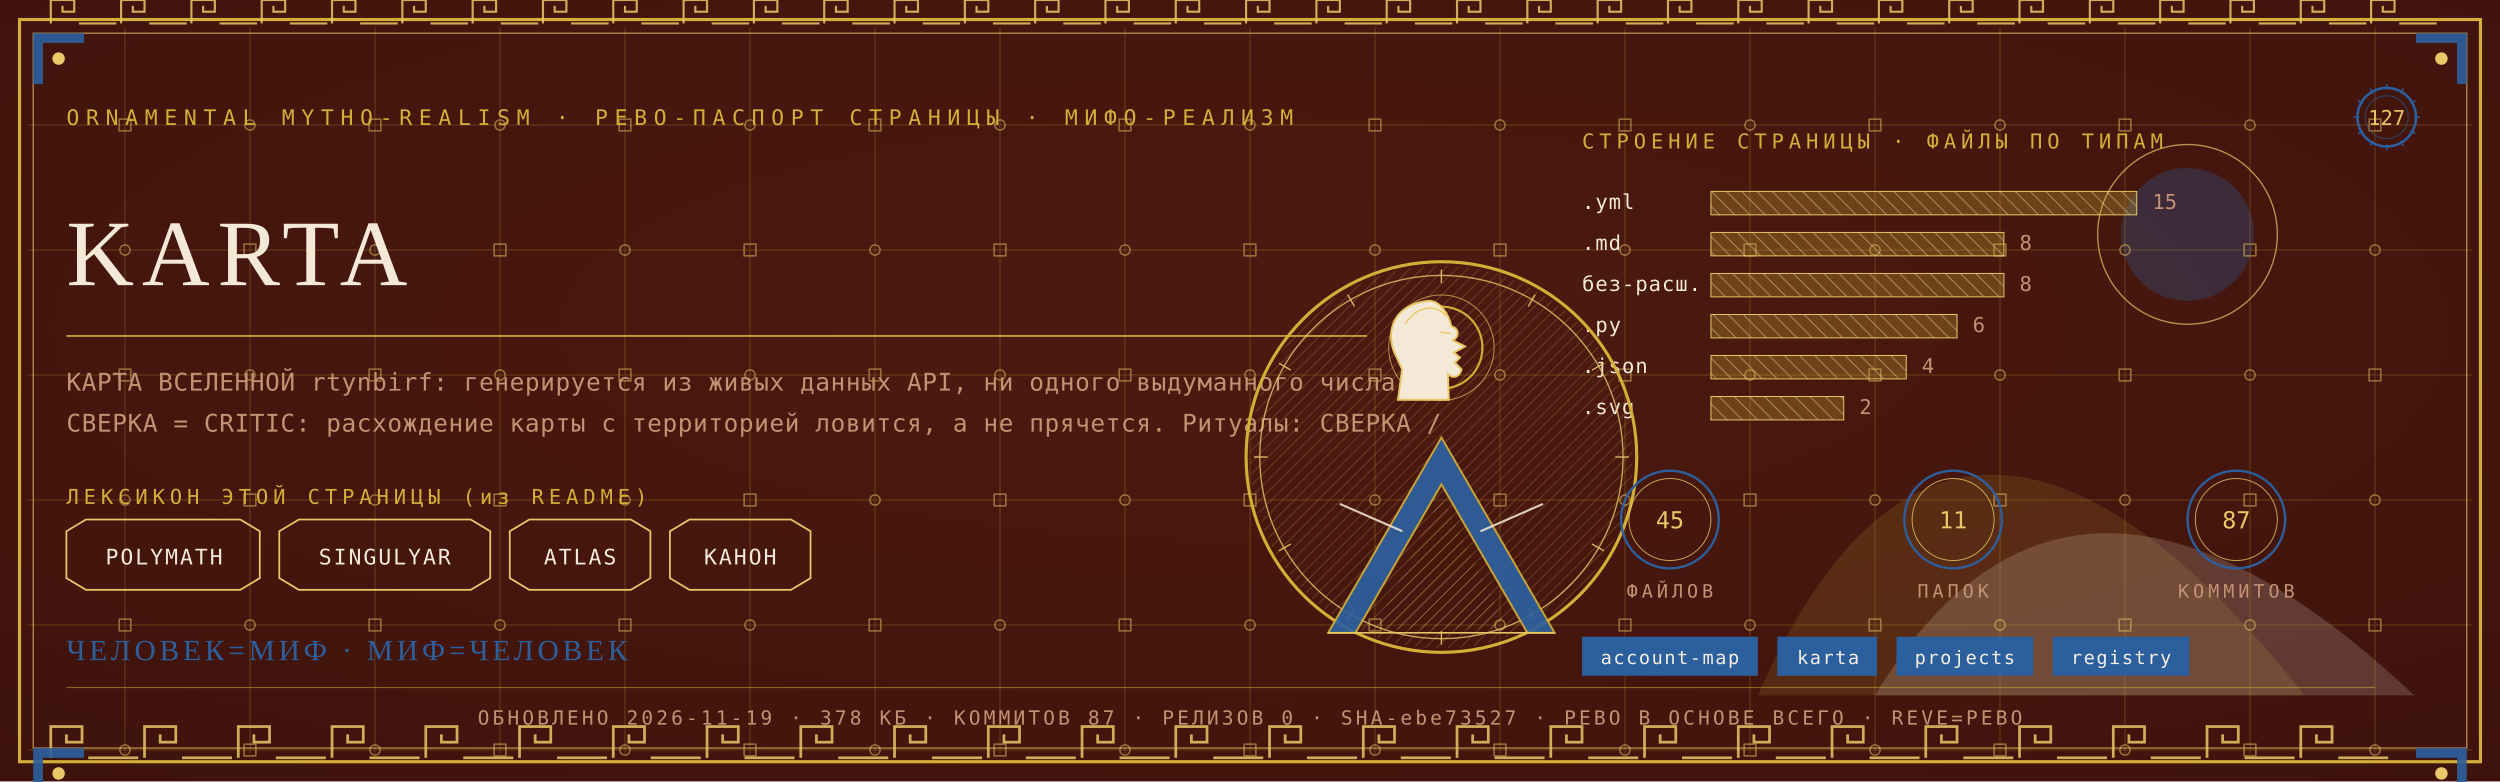
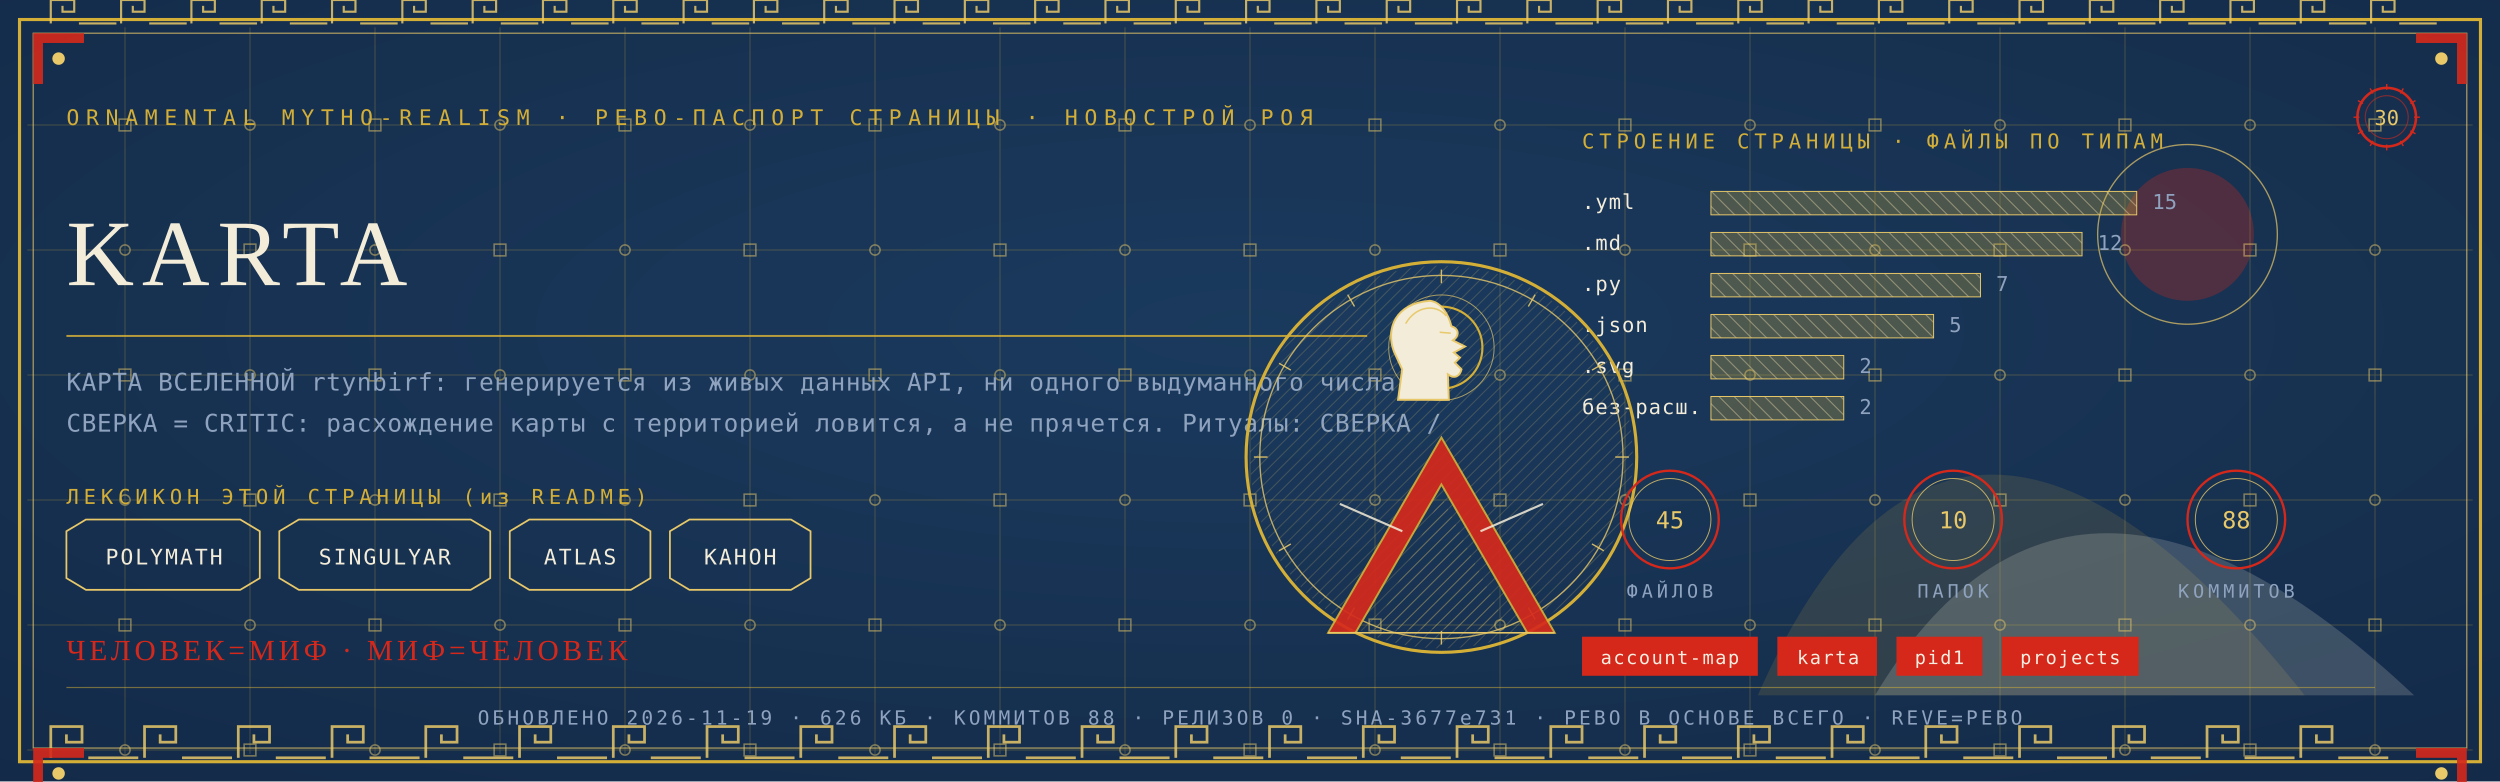
<svg xmlns="http://www.w3.org/2000/svg" viewBox="0 0 1280 400" width="1280" height="400">
  <defs>
-     <radialGradient id="rp127" cx="0.5" cy="0.42" r="1.1">
-       <stop offset="0" stop-color="#4E1A10" />
-       <stop offset="1" stop-color="#38100A" />
+     <radialGradient id="rp30" cx="0.5" cy="0.42" r="1.1">
+       <stop offset="0" stop-color="#1B3B5F" />
+       <stop offset="1" stop-color="#10243E" />
    </radialGradient>
    <pattern id="hatchm" width="4.2" height="4.2" patternUnits="userSpaceOnUse" patternTransform="rotate(45)">
      <rect width="4.2" height="4.2" fill="none" />
      <line x1="0" y1="0" x2="0" y2="4.2" stroke="#E8C868" stroke-width="0.5" />
    </pattern>
    <pattern id="hatchv" width="5.5" height="5.5" patternUnits="userSpaceOnUse" patternTransform="rotate(-45)">
      <rect width="5.5" height="5.5" fill="none" />
-       <line x1="0" y1="0" x2="0" y2="5.5" stroke="#F4E9D6" stroke-width="0.5" />
+       <line x1="0" y1="0" x2="0" y2="5.5" stroke="#F3ECD9" stroke-width="0.5" />
    </pattern>
  </defs>
-   <rect width="1280" height="400" fill="#38100A" />
-   <rect width="1280" height="400" fill="url(#rp127)" opacity="0.94" />
+   <rect width="1280" height="400" fill="#10243E" />
+   <rect width="1280" height="400" fill="url(#rp30)" opacity="0.94" />
  <path d="M 900 356 Q 1000 130 1180 356 Z" fill="#D4AF37" opacity="0.14" />
-   <path d="M 960 356 Q 1060 190 1236 356 Z" fill="#F4E9D6" opacity="0.18" />
-   <circle cx="1120" cy="120" r="34" fill="#2C5F9E" opacity="0.30" />
+   <path d="M 960 356 Q 1060 190 1236 356 Z" fill="#F3ECD9" opacity="0.18" />
+   <circle cx="1120" cy="120" r="34" fill="#D5281B" opacity="0.30" />
  <circle cx="1120" cy="120" r="46" fill="none" stroke="#E8C868" stroke-width="0.7" opacity="0.7" />
  <g stroke="#D4AF37" stroke-width="0.45" opacity="0.30">
    <line x1="64" y1="14" x2="64" y2="386" />
    <line x1="128" y1="14" x2="128" y2="386" />
    <line x1="192" y1="14" x2="192" y2="386" />
    <line x1="256" y1="14" x2="256" y2="386" />
    <line x1="320" y1="14" x2="320" y2="386" />
    <line x1="384" y1="14" x2="384" y2="386" />
    <line x1="448" y1="14" x2="448" y2="386" />
    <line x1="512" y1="14" x2="512" y2="386" />
    <line x1="576" y1="14" x2="576" y2="386" />
    <line x1="640" y1="14" x2="640" y2="386" />
    <line x1="704" y1="14" x2="704" y2="386" />
    <line x1="768" y1="14" x2="768" y2="386" />
    <line x1="832" y1="14" x2="832" y2="386" />
    <line x1="896" y1="14" x2="896" y2="386" />
    <line x1="960" y1="14" x2="960" y2="386" />
    <line x1="1024" y1="14" x2="1024" y2="386" />
    <line x1="1088" y1="14" x2="1088" y2="386" />
    <line x1="1152" y1="14" x2="1152" y2="386" />
    <line x1="1216" y1="14" x2="1216" y2="386" />
    <line x1="14" y1="64" x2="1266" y2="64" />
    <line x1="14" y1="128" x2="1266" y2="128" />
    <line x1="14" y1="192" x2="1266" y2="192" />
    <line x1="14" y1="256" x2="1266" y2="256" />
    <line x1="14" y1="320" x2="1266" y2="320" />
    <line x1="14" y1="384" x2="1266" y2="384" />
  </g>
  <g fill="none" stroke="#E8C868" stroke-width="0.8" opacity="0.5">
    <rect x="61" y="61" width="6" height="6" />
    <circle cx="64" cy="128" r="2.6" />
    <rect x="61" y="189" width="6" height="6" />
    <circle cx="64" cy="256" r="2.6" />
    <rect x="61" y="317" width="6" height="6" />
    <circle cx="64" cy="384" r="2.6" />
    <circle cx="128" cy="64" r="2.6" />
    <rect x="125" y="125" width="6" height="6" />
    <circle cx="128" cy="192" r="2.6" />
    <rect x="125" y="253" width="6" height="6" />
    <circle cx="128" cy="320" r="2.6" />
    <rect x="125" y="381" width="6" height="6" />
    <rect x="189" y="61" width="6" height="6" />
    <circle cx="192" cy="128" r="2.6" />
    <rect x="189" y="189" width="6" height="6" />
    <circle cx="192" cy="256" r="2.6" />
    <rect x="189" y="317" width="6" height="6" />
    <circle cx="192" cy="384" r="2.6" />
    <circle cx="256" cy="64" r="2.6" />
    <rect x="253" y="125" width="6" height="6" />
    <circle cx="256" cy="192" r="2.6" />
    <rect x="253" y="253" width="6" height="6" />
    <circle cx="256" cy="320" r="2.6" />
    <rect x="253" y="381" width="6" height="6" />
    <rect x="317" y="61" width="6" height="6" />
    <circle cx="320" cy="128" r="2.6" />
    <rect x="317" y="189" width="6" height="6" />
    <circle cx="320" cy="256" r="2.6" />
    <rect x="317" y="317" width="6" height="6" />
    <circle cx="320" cy="384" r="2.6" />
    <circle cx="384" cy="64" r="2.6" />
    <rect x="381" y="125" width="6" height="6" />
    <circle cx="384" cy="192" r="2.6" />
    <rect x="381" y="253" width="6" height="6" />
    <circle cx="384" cy="320" r="2.6" />
    <rect x="381" y="381" width="6" height="6" />
    <rect x="445" y="61" width="6" height="6" />
    <circle cx="448" cy="128" r="2.6" />
    <rect x="445" y="189" width="6" height="6" />
    <circle cx="448" cy="256" r="2.6" />
    <rect x="445" y="317" width="6" height="6" />
    <circle cx="448" cy="384" r="2.6" />
    <circle cx="512" cy="64" r="2.6" />
    <rect x="509" y="125" width="6" height="6" />
    <circle cx="512" cy="192" r="2.6" />
    <rect x="509" y="253" width="6" height="6" />
    <circle cx="512" cy="320" r="2.6" />
    <rect x="509" y="381" width="6" height="6" />
    <rect x="573" y="61" width="6" height="6" />
    <circle cx="576" cy="128" r="2.6" />
    <rect x="573" y="189" width="6" height="6" />
    <circle cx="576" cy="256" r="2.6" />
    <rect x="573" y="317" width="6" height="6" />
    <circle cx="576" cy="384" r="2.6" />
    <circle cx="640" cy="64" r="2.6" />
    <rect x="637" y="125" width="6" height="6" />
    <circle cx="640" cy="192" r="2.6" />
    <rect x="637" y="253" width="6" height="6" />
    <circle cx="640" cy="320" r="2.6" />
    <rect x="637" y="381" width="6" height="6" />
    <rect x="701" y="61" width="6" height="6" />
    <circle cx="704" cy="128" r="2.6" />
    <rect x="701" y="189" width="6" height="6" />
    <circle cx="704" cy="256" r="2.6" />
    <rect x="701" y="317" width="6" height="6" />
    <circle cx="704" cy="384" r="2.6" />
    <circle cx="768" cy="64" r="2.6" />
    <rect x="765" y="125" width="6" height="6" />
    <circle cx="768" cy="192" r="2.6" />
    <rect x="765" y="253" width="6" height="6" />
    <circle cx="768" cy="320" r="2.6" />
    <rect x="765" y="381" width="6" height="6" />
    <rect x="829" y="61" width="6" height="6" />
    <circle cx="832" cy="128" r="2.6" />
    <rect x="829" y="189" width="6" height="6" />
    <circle cx="832" cy="256" r="2.6" />
    <rect x="829" y="317" width="6" height="6" />
    <circle cx="832" cy="384" r="2.6" />
    <circle cx="896" cy="64" r="2.6" />
    <rect x="893" y="125" width="6" height="6" />
    <circle cx="896" cy="192" r="2.6" />
    <rect x="893" y="253" width="6" height="6" />
    <circle cx="896" cy="320" r="2.6" />
    <rect x="893" y="381" width="6" height="6" />
    <rect x="957" y="61" width="6" height="6" />
    <circle cx="960" cy="128" r="2.6" />
    <rect x="957" y="189" width="6" height="6" />
    <circle cx="960" cy="256" r="2.6" />
    <rect x="957" y="317" width="6" height="6" />
    <circle cx="960" cy="384" r="2.6" />
    <circle cx="1024" cy="64" r="2.6" />
    <rect x="1021" y="125" width="6" height="6" />
    <circle cx="1024" cy="192" r="2.6" />
    <rect x="1021" y="253" width="6" height="6" />
    <circle cx="1024" cy="320" r="2.6" />
    <rect x="1021" y="381" width="6" height="6" />
    <rect x="1085" y="61" width="6" height="6" />
    <circle cx="1088" cy="128" r="2.6" />
    <rect x="1085" y="189" width="6" height="6" />
    <circle cx="1088" cy="256" r="2.6" />
    <rect x="1085" y="317" width="6" height="6" />
    <circle cx="1088" cy="384" r="2.6" />
    <circle cx="1152" cy="64" r="2.6" />
    <rect x="1149" y="125" width="6" height="6" />
    <circle cx="1152" cy="192" r="2.6" />
    <rect x="1149" y="253" width="6" height="6" />
    <circle cx="1152" cy="320" r="2.6" />
    <rect x="1149" y="381" width="6" height="6" />
    <rect x="1213" y="61" width="6" height="6" />
    <circle cx="1216" cy="128" r="2.6" />
    <rect x="1213" y="189" width="6" height="6" />
    <circle cx="1216" cy="256" r="2.6" />
    <rect x="1213" y="317" width="6" height="6" />
    <circle cx="1216" cy="384" r="2.6" />
  </g>
  <rect x="10" y="10" width="1260" height="380" fill="none" stroke="#D4AF37" stroke-width="1.6" />
  <rect x="17" y="17" width="1246" height="366" fill="none" stroke="#E8C868" stroke-width="0.6" opacity="0.75" />
  <g fill="none" stroke="#E8C868" stroke-width="1.4" opacity="0.85">
    <path d="M 26 388 L 26 372 L 42 372 L 42 380.0 L 34.0 380.0 L 34.0 376.0" />
    <line x1="45.2" y1="388" x2="70.8" y2="388" />
    <path d="M 74 388 L 74 372 L 90 372 L 90 380.0 L 82.0 380.0 L 82.0 376.0" />
    <line x1="93.2" y1="388" x2="118.8" y2="388" />
    <path d="M 122 388 L 122 372 L 138 372 L 138 380.0 L 130.0 380.0 L 130.0 376.0" />
    <line x1="141.2" y1="388" x2="166.8" y2="388" />
    <path d="M 170 388 L 170 372 L 186 372 L 186 380.0 L 178.0 380.0 L 178.0 376.0" />
    <line x1="189.2" y1="388" x2="214.8" y2="388" />
    <path d="M 218 388 L 218 372 L 234 372 L 234 380.0 L 226.0 380.0 L 226.0 376.0" />
    <line x1="237.2" y1="388" x2="262.8" y2="388" />
    <path d="M 266 388 L 266 372 L 282 372 L 282 380.0 L 274.0 380.0 L 274.0 376.0" />
    <line x1="285.2" y1="388" x2="310.8" y2="388" />
    <path d="M 314 388 L 314 372 L 330 372 L 330 380.0 L 322.0 380.0 L 322.0 376.0" />
    <line x1="333.2" y1="388" x2="358.8" y2="388" />
    <path d="M 362 388 L 362 372 L 378 372 L 378 380.0 L 370.0 380.0 L 370.0 376.0" />
    <line x1="381.2" y1="388" x2="406.8" y2="388" />
    <path d="M 410 388 L 410 372 L 426 372 L 426 380.0 L 418.0 380.0 L 418.0 376.0" />
    <line x1="429.2" y1="388" x2="454.8" y2="388" />
    <path d="M 458 388 L 458 372 L 474 372 L 474 380.0 L 466.0 380.0 L 466.0 376.0" />
    <line x1="477.2" y1="388" x2="502.8" y2="388" />
    <path d="M 506 388 L 506 372 L 522 372 L 522 380.0 L 514.0 380.0 L 514.0 376.0" />
    <line x1="525.2" y1="388" x2="550.8" y2="388" />
    <path d="M 554 388 L 554 372 L 570 372 L 570 380.0 L 562.0 380.0 L 562.0 376.0" />
    <line x1="573.2" y1="388" x2="598.8" y2="388" />
    <path d="M 602 388 L 602 372 L 618 372 L 618 380.0 L 610.0 380.0 L 610.0 376.0" />
    <line x1="621.2" y1="388" x2="646.8" y2="388" />
    <path d="M 650 388 L 650 372 L 666 372 L 666 380.0 L 658.0 380.0 L 658.0 376.0" />
    <line x1="669.2" y1="388" x2="694.8" y2="388" />
    <path d="M 698 388 L 698 372 L 714 372 L 714 380.0 L 706.0 380.0 L 706.0 376.0" />
    <line x1="717.2" y1="388" x2="742.8" y2="388" />
    <path d="M 746 388 L 746 372 L 762 372 L 762 380.0 L 754.0 380.0 L 754.0 376.0" />
    <line x1="765.2" y1="388" x2="790.8" y2="388" />
    <path d="M 794 388 L 794 372 L 810 372 L 810 380.0 L 802.0 380.0 L 802.0 376.0" />
    <line x1="813.2" y1="388" x2="838.8" y2="388" />
    <path d="M 842 388 L 842 372 L 858 372 L 858 380.0 L 850.0 380.0 L 850.0 376.0" />
    <line x1="861.2" y1="388" x2="886.8" y2="388" />
    <path d="M 890 388 L 890 372 L 906 372 L 906 380.0 L 898.0 380.0 L 898.0 376.0" />
    <line x1="909.2" y1="388" x2="934.8" y2="388" />
    <path d="M 938 388 L 938 372 L 954 372 L 954 380.0 L 946.0 380.0 L 946.0 376.0" />
    <line x1="957.2" y1="388" x2="982.8" y2="388" />
    <path d="M 986 388 L 986 372 L 1002 372 L 1002 380.0 L 994.0 380.0 L 994.0 376.0" />
    <line x1="1005.2" y1="388" x2="1030.8" y2="388" />
    <path d="M 1034 388 L 1034 372 L 1050 372 L 1050 380.0 L 1042.0 380.0 L 1042.0 376.0" />
    <line x1="1053.2" y1="388" x2="1078.8" y2="388" />
    <path d="M 1082 388 L 1082 372 L 1098 372 L 1098 380.0 L 1090.0 380.0 L 1090.0 376.0" />
    <line x1="1101.2" y1="388" x2="1126.8" y2="388" />
    <path d="M 1130 388 L 1130 372 L 1146 372 L 1146 380.0 L 1138.0 380.0 L 1138.0 376.0" />
    <line x1="1149.2" y1="388" x2="1174.8" y2="388" />
    <path d="M 1178 388 L 1178 372 L 1194 372 L 1194 380.0 L 1186.0 380.0 L 1186.0 376.0" />
    <line x1="1197.2" y1="388" x2="1222.8" y2="388" />
  </g>
  <g fill="none" stroke="#E8C868" stroke-width="1.1" opacity="0.85">
    <path d="M 26 12 L 26 0 L 38 0 L 38 6.0 L 32.0 6.0 L 32.0 3.0" />
    <line x1="40.4" y1="12" x2="59.6" y2="12" />
    <path d="M 62 12 L 62 0 L 74 0 L 74 6.0 L 68.0 6.0 L 68.0 3.0" />
    <line x1="76.4" y1="12" x2="95.6" y2="12" />
    <path d="M 98 12 L 98 0 L 110 0 L 110 6.0 L 104.0 6.0 L 104.0 3.0" />
    <line x1="112.4" y1="12" x2="131.6" y2="12" />
    <path d="M 134 12 L 134 0 L 146 0 L 146 6.0 L 140.0 6.0 L 140.0 3.0" />
    <line x1="148.4" y1="12" x2="167.6" y2="12" />
    <path d="M 170 12 L 170 0 L 182 0 L 182 6.0 L 176.0 6.0 L 176.0 3.0" />
    <line x1="184.4" y1="12" x2="203.6" y2="12" />
    <path d="M 206 12 L 206 0 L 218 0 L 218 6.0 L 212.0 6.0 L 212.0 3.0" />
    <line x1="220.4" y1="12" x2="239.6" y2="12" />
    <path d="M 242 12 L 242 0 L 254 0 L 254 6.0 L 248.0 6.0 L 248.0 3.0" />
    <line x1="256.4" y1="12" x2="275.6" y2="12" />
    <path d="M 278 12 L 278 0 L 290 0 L 290 6.0 L 284.0 6.0 L 284.0 3.0" />
    <line x1="292.4" y1="12" x2="311.6" y2="12" />
    <path d="M 314 12 L 314 0 L 326 0 L 326 6.0 L 320.0 6.0 L 320.0 3.0" />
    <line x1="328.4" y1="12" x2="347.6" y2="12" />
    <path d="M 350 12 L 350 0 L 362 0 L 362 6.0 L 356.0 6.0 L 356.0 3.0" />
    <line x1="364.4" y1="12" x2="383.6" y2="12" />
    <path d="M 386 12 L 386 0 L 398 0 L 398 6.0 L 392.0 6.0 L 392.0 3.0" />
    <line x1="400.4" y1="12" x2="419.6" y2="12" />
    <path d="M 422 12 L 422 0 L 434 0 L 434 6.0 L 428.0 6.0 L 428.0 3.0" />
    <line x1="436.4" y1="12" x2="455.6" y2="12" />
    <path d="M 458 12 L 458 0 L 470 0 L 470 6.0 L 464.0 6.0 L 464.0 3.0" />
    <line x1="472.4" y1="12" x2="491.6" y2="12" />
    <path d="M 494 12 L 494 0 L 506 0 L 506 6.0 L 500.0 6.0 L 500.0 3.0" />
    <line x1="508.4" y1="12" x2="527.6" y2="12" />
    <path d="M 530 12 L 530 0 L 542 0 L 542 6.0 L 536.0 6.0 L 536.0 3.0" />
    <line x1="544.4" y1="12" x2="563.6" y2="12" />
    <path d="M 566 12 L 566 0 L 578 0 L 578 6.0 L 572.0 6.0 L 572.0 3.0" />
    <line x1="580.4" y1="12" x2="599.6" y2="12" />
    <path d="M 602 12 L 602 0 L 614 0 L 614 6.0 L 608.0 6.0 L 608.0 3.0" />
    <line x1="616.4" y1="12" x2="635.6" y2="12" />
    <path d="M 638 12 L 638 0 L 650 0 L 650 6.0 L 644.0 6.0 L 644.0 3.0" />
    <line x1="652.4" y1="12" x2="671.6" y2="12" />
    <path d="M 674 12 L 674 0 L 686 0 L 686 6.0 L 680.0 6.0 L 680.0 3.0" />
    <line x1="688.4" y1="12" x2="707.6" y2="12" />
    <path d="M 710 12 L 710 0 L 722 0 L 722 6.0 L 716.0 6.0 L 716.0 3.0" />
    <line x1="724.4" y1="12" x2="743.6" y2="12" />
    <path d="M 746 12 L 746 0 L 758 0 L 758 6.0 L 752.0 6.0 L 752.0 3.0" />
    <line x1="760.4" y1="12" x2="779.6" y2="12" />
    <path d="M 782 12 L 782 0 L 794 0 L 794 6.0 L 788.0 6.0 L 788.0 3.0" />
    <line x1="796.4" y1="12" x2="815.6" y2="12" />
    <path d="M 818 12 L 818 0 L 830 0 L 830 6.0 L 824.0 6.0 L 824.0 3.0" />
    <line x1="832.4" y1="12" x2="851.6" y2="12" />
    <path d="M 854 12 L 854 0 L 866 0 L 866 6.0 L 860.0 6.0 L 860.0 3.0" />
    <line x1="868.4" y1="12" x2="887.6" y2="12" />
    <path d="M 890 12 L 890 0 L 902 0 L 902 6.0 L 896.0 6.0 L 896.0 3.0" />
    <line x1="904.4" y1="12" x2="923.6" y2="12" />
    <path d="M 926 12 L 926 0 L 938 0 L 938 6.0 L 932.0 6.0 L 932.0 3.0" />
    <line x1="940.4" y1="12" x2="959.6" y2="12" />
    <path d="M 962 12 L 962 0 L 974 0 L 974 6.0 L 968.0 6.0 L 968.0 3.0" />
    <line x1="976.4" y1="12" x2="995.6" y2="12" />
    <path d="M 998 12 L 998 0 L 1010 0 L 1010 6.0 L 1004.0 6.0 L 1004.0 3.0" />
    <line x1="1012.4" y1="12" x2="1031.6" y2="12" />
    <path d="M 1034 12 L 1034 0 L 1046 0 L 1046 6.0 L 1040.0 6.0 L 1040.0 3.0" />
    <line x1="1048.4" y1="12" x2="1067.6" y2="12" />
    <path d="M 1070 12 L 1070 0 L 1082 0 L 1082 6.0 L 1076.0 6.0 L 1076.0 3.0" />
    <line x1="1084.4" y1="12" x2="1103.6" y2="12" />
    <path d="M 1106 12 L 1106 0 L 1118 0 L 1118 6.0 L 1112.0 6.0 L 1112.0 3.0" />
    <line x1="1120.4" y1="12" x2="1139.6" y2="12" />
    <path d="M 1142 12 L 1142 0 L 1154 0 L 1154 6.0 L 1148.0 6.0 L 1148.0 3.0" />
    <line x1="1156.4" y1="12" x2="1175.6" y2="12" />
    <path d="M 1178 12 L 1178 0 L 1190 0 L 1190 6.0 L 1184.0 6.0 L 1184.0 3.0" />
    <line x1="1192.4" y1="12" x2="1211.6" y2="12" />
    <path d="M 1214 12 L 1214 0 L 1226 0 L 1226 6.0 L 1220.0 6.0 L 1220.0 3.0" />
    <line x1="1228.4" y1="12" x2="1247.6" y2="12" />
  </g>
  <g transform="translate(17,17) scale(1,1)">
-     <path d="M 0 0 L 26 0 L 26 5 L 5 5 L 5 26 L 0 26 Z" fill="#2C5F9E" opacity="0.9" />
+     <path d="M 0 0 L 26 0 L 26 5 L 5 5 L 5 26 L 0 26 Z" fill="#D5281B" opacity="0.9" />
    <circle cx="13" cy="13" r="3.2" fill="#E8C868" />
  </g>
  <g transform="translate(1263,17) scale(-1,1)">
-     <path d="M 0 0 L 26 0 L 26 5 L 5 5 L 5 26 L 0 26 Z" fill="#2C5F9E" opacity="0.9" />
+     <path d="M 0 0 L 26 0 L 26 5 L 5 5 L 5 26 L 0 26 Z" fill="#D5281B" opacity="0.9" />
    <circle cx="13" cy="13" r="3.2" fill="#E8C868" />
  </g>
  <g transform="translate(17,383) scale(1,1)">
-     <path d="M 0 0 L 26 0 L 26 5 L 5 5 L 5 26 L 0 26 Z" fill="#2C5F9E" opacity="0.9" />
+     <path d="M 0 0 L 26 0 L 26 5 L 5 5 L 5 26 L 0 26 Z" fill="#D5281B" opacity="0.9" />
    <circle cx="13" cy="13" r="3.2" fill="#E8C868" />
  </g>
  <g transform="translate(1263,383) scale(-1,1)">
-     <path d="M 0 0 L 26 0 L 26 5 L 5 5 L 5 26 L 0 26 Z" fill="#2C5F9E" opacity="0.9" />
+     <path d="M 0 0 L 26 0 L 26 5 L 5 5 L 5 26 L 0 26 Z" fill="#D5281B" opacity="0.9" />
    <circle cx="13" cy="13" r="3.2" fill="#E8C868" />
  </g>
-   <text x="34" y="64" font-family="'Cascadia Mono', ui-monospace, Consolas, monospace" font-size="11" fill="#D4AF37" letter-spacing="3.4">ORNAMENTAL MYTHO-REALISM · РЕВО-ПАСПОРТ СТРАНИЦЫ · МИФО-РЕАЛИЗМ</text>
+   <text x="34" y="64" font-family="'Cascadia Mono', ui-monospace, Consolas, monospace" font-size="11" fill="#D4AF37" letter-spacing="3.4">ORNAMENTAL MYTHO-REALISM · РЕВО-ПАСПОРТ СТРАНИЦЫ · НОВОСТРОЙ РОЯ</text>
  <g transform="translate(1222,60)">
-     <circle r="15" fill="none" stroke="#2C5F9E" stroke-width="1.3" />
-     <circle r="11" fill="none" stroke="#2C5F9E" stroke-width="0.55" opacity="0.6" />
-     <text y="4" text-anchor="middle" font-family="'Cascadia Mono', ui-monospace, Consolas, monospace" font-size="10.5" fill="#E8C868">127</text>
-     <g stroke="#2C5F9E" stroke-width="0.7">
+     <circle r="15" fill="none" stroke="#D5281B" stroke-width="1.3" />
+     <circle r="11" fill="none" stroke="#D5281B" stroke-width="0.55" opacity="0.6" />
+     <text y="4" text-anchor="middle" font-family="'Cascadia Mono', ui-monospace, Consolas, monospace" font-size="10.5" fill="#E8C868">30</text>
+     <g stroke="#D5281B" stroke-width="0.7">
      <line x1="0" y1="-17" x2="0" y2="-14" transform="rotate(0)" />
      <line x1="0" y1="-17" x2="0" y2="-14" transform="rotate(30)" />
      <line x1="0" y1="-17" x2="0" y2="-14" transform="rotate(60)" />
      <line x1="0" y1="-17" x2="0" y2="-14" transform="rotate(90)" />
      <line x1="0" y1="-17" x2="0" y2="-14" transform="rotate(120)" />
      <line x1="0" y1="-17" x2="0" y2="-14" transform="rotate(150)" />
      <line x1="0" y1="-17" x2="0" y2="-14" transform="rotate(180)" />
      <line x1="0" y1="-17" x2="0" y2="-14" transform="rotate(210)" />
      <line x1="0" y1="-17" x2="0" y2="-14" transform="rotate(240)" />
      <line x1="0" y1="-17" x2="0" y2="-14" transform="rotate(270)" />
      <line x1="0" y1="-17" x2="0" y2="-14" transform="rotate(300)" />
      <line x1="0" y1="-17" x2="0" y2="-14" transform="rotate(330)" />
    </g>
  </g>
-   <text x="34" y="146" font-family="Georgia, 'Times New Roman', serif" font-size="48.0" fill="#F4E9D6" letter-spacing="4">KARTA</text>
+   <text x="34" y="146" font-family="Georgia, 'Times New Roman', serif" font-size="48.0" fill="#F3ECD9" letter-spacing="4">KARTA</text>
  <line x1="34" y1="172" x2="700" y2="172" stroke="#D4AF37" stroke-width="1" opacity="0.85" />
-   <text x="34" y="200" font-family="'Cascadia Mono', ui-monospace, Consolas, monospace" font-size="12.5" fill="#C39272" letter-spacing="0.3">КАРТА ВСЕЛЕННОЙ rtynbirf: генерируется из живых данных API, ни одного выдуманного числа.</text>
-   <text x="34" y="221" font-family="'Cascadia Mono', ui-monospace, Consolas, monospace" font-size="12.5" fill="#C39272" letter-spacing="0.3">СВЕРКА = CRITIC: расхождение карты с территорией ловится, а не прячется. Ритуалы: СВЕРКА /</text>
+   <text x="34" y="200" font-family="'Cascadia Mono', ui-monospace, Consolas, monospace" font-size="12.5" fill="#8FA3BF" letter-spacing="0.3">КАРТА ВСЕЛЕННОЙ rtynbirf: генерируется из живых данных API, ни одного выдуманного числа.</text>
+   <text x="34" y="221" font-family="'Cascadia Mono', ui-monospace, Consolas, monospace" font-size="12.5" fill="#8FA3BF" letter-spacing="0.3">СВЕРКА = CRITIC: расхождение карты с территорией ловится, а не прячется. Ритуалы: СВЕРКА /</text>
  <text x="34" y="258" font-family="'Cascadia Mono', ui-monospace, Consolas, monospace" font-size="10.5" fill="#D4AF37" letter-spacing="2.5">ЛЕКСИКОН ЭТОЙ СТРАНИЦЫ (из README)</text>
  <path d="M 34 272 L 44 266 L 123 266 L 133 272 L 133 296 L 123 302 L 44 302 L 34 296 Z" fill="none" stroke="#E8C868" stroke-width="0.9" />
-   <text x="84" y="289" text-anchor="middle" font-family="'Cascadia Mono', ui-monospace, Consolas, monospace" font-size="11" fill="#F4E9D6" letter-spacing="1">POLYMATH</text>
+   <text x="84" y="289" text-anchor="middle" font-family="'Cascadia Mono', ui-monospace, Consolas, monospace" font-size="11" fill="#F3ECD9" letter-spacing="1">POLYMATH</text>
  <path d="M 143 272 L 153 266 L 241 266 L 251 272 L 251 296 L 241 302 L 153 302 L 143 296 Z" fill="none" stroke="#E8C868" stroke-width="0.9" />
-   <text x="197" y="289" text-anchor="middle" font-family="'Cascadia Mono', ui-monospace, Consolas, monospace" font-size="11" fill="#F4E9D6" letter-spacing="1">SINGULYAR</text>
+   <text x="197" y="289" text-anchor="middle" font-family="'Cascadia Mono', ui-monospace, Consolas, monospace" font-size="11" fill="#F3ECD9" letter-spacing="1">SINGULYAR</text>
  <path d="M 261 272 L 271 266 L 323 266 L 333 272 L 333 296 L 323 302 L 271 302 L 261 296 Z" fill="none" stroke="#E8C868" stroke-width="0.9" />
-   <text x="297" y="289" text-anchor="middle" font-family="'Cascadia Mono', ui-monospace, Consolas, monospace" font-size="11" fill="#F4E9D6" letter-spacing="1">ATLAS</text>
+   <text x="297" y="289" text-anchor="middle" font-family="'Cascadia Mono', ui-monospace, Consolas, monospace" font-size="11" fill="#F3ECD9" letter-spacing="1">ATLAS</text>
  <path d="M 343 272 L 353 266 L 405 266 L 415 272 L 415 296 L 405 302 L 353 302 L 343 296 Z" fill="none" stroke="#E8C868" stroke-width="0.9" />
-   <text x="379" y="289" text-anchor="middle" font-family="'Cascadia Mono', ui-monospace, Consolas, monospace" font-size="11" fill="#F4E9D6" letter-spacing="1">КАНОН</text>
+   <text x="379" y="289" text-anchor="middle" font-family="'Cascadia Mono', ui-monospace, Consolas, monospace" font-size="11" fill="#F3ECD9" letter-spacing="1">КАНОН</text>
  <text x="810" y="76" font-family="'Cascadia Mono', ui-monospace, Consolas, monospace" font-size="10.5" fill="#D4AF37" letter-spacing="2.5">СТРОЕНИЕ СТРАНИЦЫ · ФАЙЛЫ ПО ТИПАМ</text>
-   <text x="810" y="107" font-family="'Cascadia Mono', ui-monospace, Consolas, monospace" font-size="10.5" fill="#F4E9D6" letter-spacing="0.5">.yml</text>
+   <text x="810" y="107" font-family="'Cascadia Mono', ui-monospace, Consolas, monospace" font-size="10.5" fill="#F3ECD9" letter-spacing="0.5">.yml</text>
  <rect x="876" y="98" width="218" height="12" fill="url(#hatchv)" opacity="0.9" />
  <rect x="876" y="98" width="218" height="12" fill="#D4AF37" opacity="0.28" />
  <rect x="876" y="98" width="218" height="12" fill="none" stroke="#E8C868" stroke-width="0.5" />
-   <text x="1102" y="107" font-family="'Cascadia Mono', ui-monospace, Consolas, monospace" font-size="10.5" fill="#C39272">15</text>
-   <text x="810" y="128" font-family="'Cascadia Mono', ui-monospace, Consolas, monospace" font-size="10.5" fill="#F4E9D6" letter-spacing="0.5">.md</text>
-   <rect x="876" y="119" width="150" height="12" fill="url(#hatchv)" opacity="0.9" />
-   <rect x="876" y="119" width="150" height="12" fill="#D4AF37" opacity="0.28" />
-   <rect x="876" y="119" width="150" height="12" fill="none" stroke="#E8C868" stroke-width="0.5" />
-   <text x="1034" y="128" font-family="'Cascadia Mono', ui-monospace, Consolas, monospace" font-size="10.5" fill="#C39272">8</text>
-   <text x="810" y="149" font-family="'Cascadia Mono', ui-monospace, Consolas, monospace" font-size="10.5" fill="#F4E9D6" letter-spacing="0.5">без-расш.</text>
-   <rect x="876" y="140" width="150" height="12" fill="url(#hatchv)" opacity="0.9" />
-   <rect x="876" y="140" width="150" height="12" fill="#D4AF37" opacity="0.28" />
-   <rect x="876" y="140" width="150" height="12" fill="none" stroke="#E8C868" stroke-width="0.5" />
-   <text x="1034" y="149" font-family="'Cascadia Mono', ui-monospace, Consolas, monospace" font-size="10.5" fill="#C39272">8</text>
-   <text x="810" y="170" font-family="'Cascadia Mono', ui-monospace, Consolas, monospace" font-size="10.5" fill="#F4E9D6" letter-spacing="0.5">.py</text>
-   <rect x="876" y="161" width="126" height="12" fill="url(#hatchv)" opacity="0.9" />
-   <rect x="876" y="161" width="126" height="12" fill="#D4AF37" opacity="0.28" />
-   <rect x="876" y="161" width="126" height="12" fill="none" stroke="#E8C868" stroke-width="0.5" />
-   <text x="1010" y="170" font-family="'Cascadia Mono', ui-monospace, Consolas, monospace" font-size="10.5" fill="#C39272">6</text>
-   <text x="810" y="191" font-family="'Cascadia Mono', ui-monospace, Consolas, monospace" font-size="10.5" fill="#F4E9D6" letter-spacing="0.5">.json</text>
-   <rect x="876" y="182" width="100" height="12" fill="url(#hatchv)" opacity="0.9" />
-   <rect x="876" y="182" width="100" height="12" fill="#D4AF37" opacity="0.28" />
-   <rect x="876" y="182" width="100" height="12" fill="none" stroke="#E8C868" stroke-width="0.5" />
-   <text x="984" y="191" font-family="'Cascadia Mono', ui-monospace, Consolas, monospace" font-size="10.5" fill="#C39272">4</text>
-   <text x="810" y="212" font-family="'Cascadia Mono', ui-monospace, Consolas, monospace" font-size="10.5" fill="#F4E9D6" letter-spacing="0.5">.svg</text>
+   <text x="1102" y="107" font-family="'Cascadia Mono', ui-monospace, Consolas, monospace" font-size="10.5" fill="#8FA3BF">15</text>
+   <text x="810" y="128" font-family="'Cascadia Mono', ui-monospace, Consolas, monospace" font-size="10.5" fill="#F3ECD9" letter-spacing="0.5">.md</text>
+   <rect x="876" y="119" width="190" height="12" fill="url(#hatchv)" opacity="0.9" />
+   <rect x="876" y="119" width="190" height="12" fill="#D4AF37" opacity="0.28" />
+   <rect x="876" y="119" width="190" height="12" fill="none" stroke="#E8C868" stroke-width="0.5" />
+   <text x="1074" y="128" font-family="'Cascadia Mono', ui-monospace, Consolas, monospace" font-size="10.5" fill="#8FA3BF">12</text>
+   <text x="810" y="149" font-family="'Cascadia Mono', ui-monospace, Consolas, monospace" font-size="10.5" fill="#F3ECD9" letter-spacing="0.5">.py</text>
+   <rect x="876" y="140" width="138" height="12" fill="url(#hatchv)" opacity="0.9" />
+   <rect x="876" y="140" width="138" height="12" fill="#D4AF37" opacity="0.28" />
+   <rect x="876" y="140" width="138" height="12" fill="none" stroke="#E8C868" stroke-width="0.5" />
+   <text x="1022" y="149" font-family="'Cascadia Mono', ui-monospace, Consolas, monospace" font-size="10.5" fill="#8FA3BF">7</text>
+   <text x="810" y="170" font-family="'Cascadia Mono', ui-monospace, Consolas, monospace" font-size="10.5" fill="#F3ECD9" letter-spacing="0.5">.json</text>
+   <rect x="876" y="161" width="114" height="12" fill="url(#hatchv)" opacity="0.9" />
+   <rect x="876" y="161" width="114" height="12" fill="#D4AF37" opacity="0.28" />
+   <rect x="876" y="161" width="114" height="12" fill="none" stroke="#E8C868" stroke-width="0.5" />
+   <text x="998" y="170" font-family="'Cascadia Mono', ui-monospace, Consolas, monospace" font-size="10.5" fill="#8FA3BF">5</text>
+   <text x="810" y="191" font-family="'Cascadia Mono', ui-monospace, Consolas, monospace" font-size="10.5" fill="#F3ECD9" letter-spacing="0.5">.svg</text>
+   <rect x="876" y="182" width="68" height="12" fill="url(#hatchv)" opacity="0.9" />
+   <rect x="876" y="182" width="68" height="12" fill="#D4AF37" opacity="0.28" />
+   <rect x="876" y="182" width="68" height="12" fill="none" stroke="#E8C868" stroke-width="0.5" />
+   <text x="952" y="191" font-family="'Cascadia Mono', ui-monospace, Consolas, monospace" font-size="10.5" fill="#8FA3BF">2</text>
+   <text x="810" y="212" font-family="'Cascadia Mono', ui-monospace, Consolas, monospace" font-size="10.5" fill="#F3ECD9" letter-spacing="0.5">без-расш.</text>
  <rect x="876" y="203" width="68" height="12" fill="url(#hatchv)" opacity="0.9" />
  <rect x="876" y="203" width="68" height="12" fill="#D4AF37" opacity="0.28" />
  <rect x="876" y="203" width="68" height="12" fill="none" stroke="#E8C868" stroke-width="0.5" />
-   <text x="952" y="212" font-family="'Cascadia Mono', ui-monospace, Consolas, monospace" font-size="10.5" fill="#C39272">2</text>
+   <text x="952" y="212" font-family="'Cascadia Mono', ui-monospace, Consolas, monospace" font-size="10.5" fill="#8FA3BF">2</text>
  <g transform="translate(738,234)">
    <circle r="100" fill="none" stroke="#D4AF37" stroke-width="1.6" />
    <circle r="93" fill="none" stroke="#E8C868" stroke-width="0.7" opacity="0.8" />
    <circle r="98" fill="url(#hatchm)" opacity="0.4" />
    <g stroke="#E8C868" stroke-width="0.7" opacity="0.9">
      <line x1="0" y1="-96" x2="0" y2="-89" transform="rotate(0)" />
      <line x1="0" y1="-96" x2="0" y2="-89" transform="rotate(30)" />
      <line x1="0" y1="-96" x2="0" y2="-89" transform="rotate(60)" />
      <line x1="0" y1="-96" x2="0" y2="-89" transform="rotate(90)" />
      <line x1="0" y1="-96" x2="0" y2="-89" transform="rotate(120)" />
      <line x1="0" y1="-96" x2="0" y2="-89" transform="rotate(150)" />
      <line x1="0" y1="-96" x2="0" y2="-89" transform="rotate(180)" />
      <line x1="0" y1="-96" x2="0" y2="-89" transform="rotate(210)" />
      <line x1="0" y1="-96" x2="0" y2="-89" transform="rotate(240)" />
      <line x1="0" y1="-96" x2="0" y2="-89" transform="rotate(270)" />
      <line x1="0" y1="-96" x2="0" y2="-89" transform="rotate(300)" />
      <line x1="0" y1="-96" x2="0" y2="-89" transform="rotate(330)" />
    </g>
    <circle cy="-56" r="21" fill="none" stroke="#D4AF37" stroke-width="1.1" />
    <circle cy="-56" r="27" fill="none" stroke="#E8C868" stroke-width="0.5" opacity="0.7" />
-     <path d="M -6.0 -80.0 C -23.5 -78.7 -28.7 -65.7 -24.3 -54.0 L -20.1 -44.9 L -22.2 -29.3 L 3.8 -29.3 L 3.3 -42.3 C 6.9 -39.7 9.5 -41.5 10.3 -44.9 L 6.9 -48.3 L 9.5 -50.9 L 6.4 -53.5 L 12.1 -56.6 L 5.9 -59.7 C 9.5 -62.3 9.0 -65.7 5.1 -67.0 C 3.8 -72.7 -0.1 -79.5 -6.0 -80.0 Z" fill="#F4E9D6" stroke="#E8C868" stroke-width="1.0" />
+     <path d="M -6.0 -80.0 C -23.5 -78.7 -28.7 -65.7 -24.3 -54.0 L -20.1 -44.9 L -22.2 -29.3 L 3.8 -29.3 L 3.3 -42.3 C 6.9 -39.7 9.5 -41.5 10.3 -44.9 L 6.9 -48.3 L 9.5 -50.9 L 6.4 -53.5 L 12.1 -56.6 L 5.9 -59.7 C 9.5 -62.3 9.0 -65.7 5.1 -67.0 C 3.8 -72.7 -0.1 -79.5 -6.0 -80.0 Z" fill="#F3ECD9" stroke="#E8C868" stroke-width="1.0" />
    <g fill="none" stroke="#E8C868" stroke-width="0.8" opacity="0.95">
      <path d="M -18.3 -68.3 C -13.1 -77.4 -2.7 -78.7 2.5 -72.2" />
      <path d="M -0.9 -63.9 L 4.8 -63.4" />
    </g>
-     <path d="M -58.0 90.0 L 0 -10.0 L 58.0 90.0 L 44.0 90.0 L 0 14.0 L -44.0 90.0 Z" fill="#2C5F9E" opacity="0.92" stroke="#D4AF37" stroke-width="1.0" />
+     <path d="M -58.0 90.0 L 0 -10.0 L 58.0 90.0 L 44.0 90.0 L 0 14.0 L -44.0 90.0 Z" fill="#D5281B" opacity="0.92" stroke="#D4AF37" stroke-width="1.0" />
    <path d="M -34.0 88.0 L 0 20.0 L 34.0 88.0" fill="url(#hatchm)" opacity="0.5" stroke="none" />
    <path d="M -58.0 90.0 L 58.0 90.0" fill="none" stroke="#E8C868" stroke-width="0.8" />
-     <path d="M -52.0 24.0 L -20.0 38.0" fill="none" stroke="#F4E9D6" stroke-width="1.1" opacity="0.85" />
-     <path d="M 52.0 24.0 L 20.0 38.0" fill="none" stroke="#F4E9D6" stroke-width="1.1" opacity="0.85" />
+     <path d="M -52.0 24.0 L -20.0 38.0" fill="none" stroke="#F3ECD9" stroke-width="1.1" opacity="0.85" />
+     <path d="M 52.0 24.0 L 20.0 38.0" fill="none" stroke="#F3ECD9" stroke-width="1.1" opacity="0.85" />
  </g>
  <g transform="translate(855,266)">
-     <circle r="25" fill="none" stroke="#2C5F9E" stroke-width="1.2" />
+     <circle r="25" fill="none" stroke="#D5281B" stroke-width="1.2" />
    <circle r="21" fill="none" stroke="#E8C868" stroke-width="0.5" opacity="0.8" />
    <text y="4.5" text-anchor="middle" font-family="'Cascadia Mono', ui-monospace, Consolas, monospace" font-size="12" fill="#E8C868">45</text>
-     <text y="40" text-anchor="middle" font-family="'Cascadia Mono', ui-monospace, Consolas, monospace" font-size="9.5" fill="#C39272" letter-spacing="2">ФАЙЛОВ</text>
+     <text y="40" text-anchor="middle" font-family="'Cascadia Mono', ui-monospace, Consolas, monospace" font-size="9.5" fill="#8FA3BF" letter-spacing="2">ФАЙЛОВ</text>
  </g>
  <g transform="translate(1000,266)">
-     <circle r="25" fill="none" stroke="#2C5F9E" stroke-width="1.2" />
+     <circle r="25" fill="none" stroke="#D5281B" stroke-width="1.2" />
    <circle r="21" fill="none" stroke="#E8C868" stroke-width="0.5" opacity="0.8" />
-     <text y="4.5" text-anchor="middle" font-family="'Cascadia Mono', ui-monospace, Consolas, monospace" font-size="12" fill="#E8C868">11</text>
-     <text y="40" text-anchor="middle" font-family="'Cascadia Mono', ui-monospace, Consolas, monospace" font-size="9.5" fill="#C39272" letter-spacing="2">ПАПОК</text>
+     <text y="4.5" text-anchor="middle" font-family="'Cascadia Mono', ui-monospace, Consolas, monospace" font-size="12" fill="#E8C868">10</text>
+     <text y="40" text-anchor="middle" font-family="'Cascadia Mono', ui-monospace, Consolas, monospace" font-size="9.5" fill="#8FA3BF" letter-spacing="2">ПАПОК</text>
  </g>
  <g transform="translate(1145,266)">
-     <circle r="25" fill="none" stroke="#2C5F9E" stroke-width="1.2" />
+     <circle r="25" fill="none" stroke="#D5281B" stroke-width="1.2" />
    <circle r="21" fill="none" stroke="#E8C868" stroke-width="0.5" opacity="0.8" />
-     <text y="4.5" text-anchor="middle" font-family="'Cascadia Mono', ui-monospace, Consolas, monospace" font-size="12" fill="#E8C868">87</text>
-     <text y="40" text-anchor="middle" font-family="'Cascadia Mono', ui-monospace, Consolas, monospace" font-size="9.5" fill="#C39272" letter-spacing="2">КОММИТОВ</text>
-   </g>
-   <rect x="810" y="326" rx="0" width="90" height="20" fill="#2C5F9E" />
+     <text y="4.5" text-anchor="middle" font-family="'Cascadia Mono', ui-monospace, Consolas, monospace" font-size="12" fill="#E8C868">88</text>
+     <text y="40" text-anchor="middle" font-family="'Cascadia Mono', ui-monospace, Consolas, monospace" font-size="9.5" fill="#8FA3BF" letter-spacing="2">КОММИТОВ</text>
+   </g>
+   <rect x="810" y="326" rx="0" width="90" height="20" fill="#D5281B" />
  <text x="855" y="340" text-anchor="middle" font-family="'Cascadia Mono', ui-monospace, Consolas, monospace" font-size="9.5" fill="#F5EFE2" letter-spacing="0.8">account-map</text>
-   <rect x="910" y="326" rx="0" width="51" height="20" fill="#2C5F9E" />
+   <rect x="910" y="326" rx="0" width="51" height="20" fill="#D5281B" />
  <text x="936" y="340" text-anchor="middle" font-family="'Cascadia Mono', ui-monospace, Consolas, monospace" font-size="9.5" fill="#F5EFE2" letter-spacing="0.8">karta</text>
-   <rect x="971" y="326" rx="0" width="70" height="20" fill="#2C5F9E" />
-   <text x="1006" y="340" text-anchor="middle" font-family="'Cascadia Mono', ui-monospace, Consolas, monospace" font-size="9.5" fill="#F5EFE2" letter-spacing="0.8">projects</text>
-   <rect x="1051" y="326" rx="0" width="70" height="20" fill="#2C5F9E" />
-   <text x="1086" y="340" text-anchor="middle" font-family="'Cascadia Mono', ui-monospace, Consolas, monospace" font-size="9.5" fill="#F5EFE2" letter-spacing="0.8">registry</text>
-   <text x="34" y="338" font-family="Georgia, 'Times New Roman', serif" font-size="15" fill="#2C5F9E" letter-spacing="2">ЧЕЛОВЕК=МИФ · МИФ=ЧЕЛОВЕК</text>
+   <rect x="971" y="326" rx="0" width="44" height="20" fill="#D5281B" />
+   <text x="993" y="340" text-anchor="middle" font-family="'Cascadia Mono', ui-monospace, Consolas, monospace" font-size="9.5" fill="#F5EFE2" letter-spacing="0.8">pid1</text>
+   <rect x="1025" y="326" rx="0" width="70" height="20" fill="#D5281B" />
+   <text x="1060" y="340" text-anchor="middle" font-family="'Cascadia Mono', ui-monospace, Consolas, monospace" font-size="9.5" fill="#F5EFE2" letter-spacing="0.8">projects</text>
+   <text x="34" y="338" font-family="Georgia, 'Times New Roman', serif" font-size="15" fill="#D5281B" letter-spacing="2">ЧЕЛОВЕК=МИФ · МИФ=ЧЕЛОВЕК</text>
  <line x1="34" y1="352" x2="1216" y2="352" stroke="#D4AF37" stroke-width="0.6" opacity="0.5" />
-   <text x="640" y="371" text-anchor="middle" font-family="'Cascadia Mono', ui-monospace, Consolas, monospace" font-size="10" fill="#C39272" letter-spacing="1.6">ОБНОВЛЕНО 2026-11-19 · 378 КБ · КОММИТОВ 87 · РЕЛИЗОВ 0 · SHA-ebe73527 · РЕВО В ОСНОВЕ ВСЕГО · REVE=РЕВО</text>
+   <text x="640" y="371" text-anchor="middle" font-family="'Cascadia Mono', ui-monospace, Consolas, monospace" font-size="10" fill="#8FA3BF" letter-spacing="1.6">ОБНОВЛЕНО 2026-11-19 · 626 КБ · КОММИТОВ 88 · РЕЛИЗОВ 0 · SHA-3677e731 · РЕВО В ОСНОВЕ ВСЕГО · REVE=РЕВО</text>
</svg>
